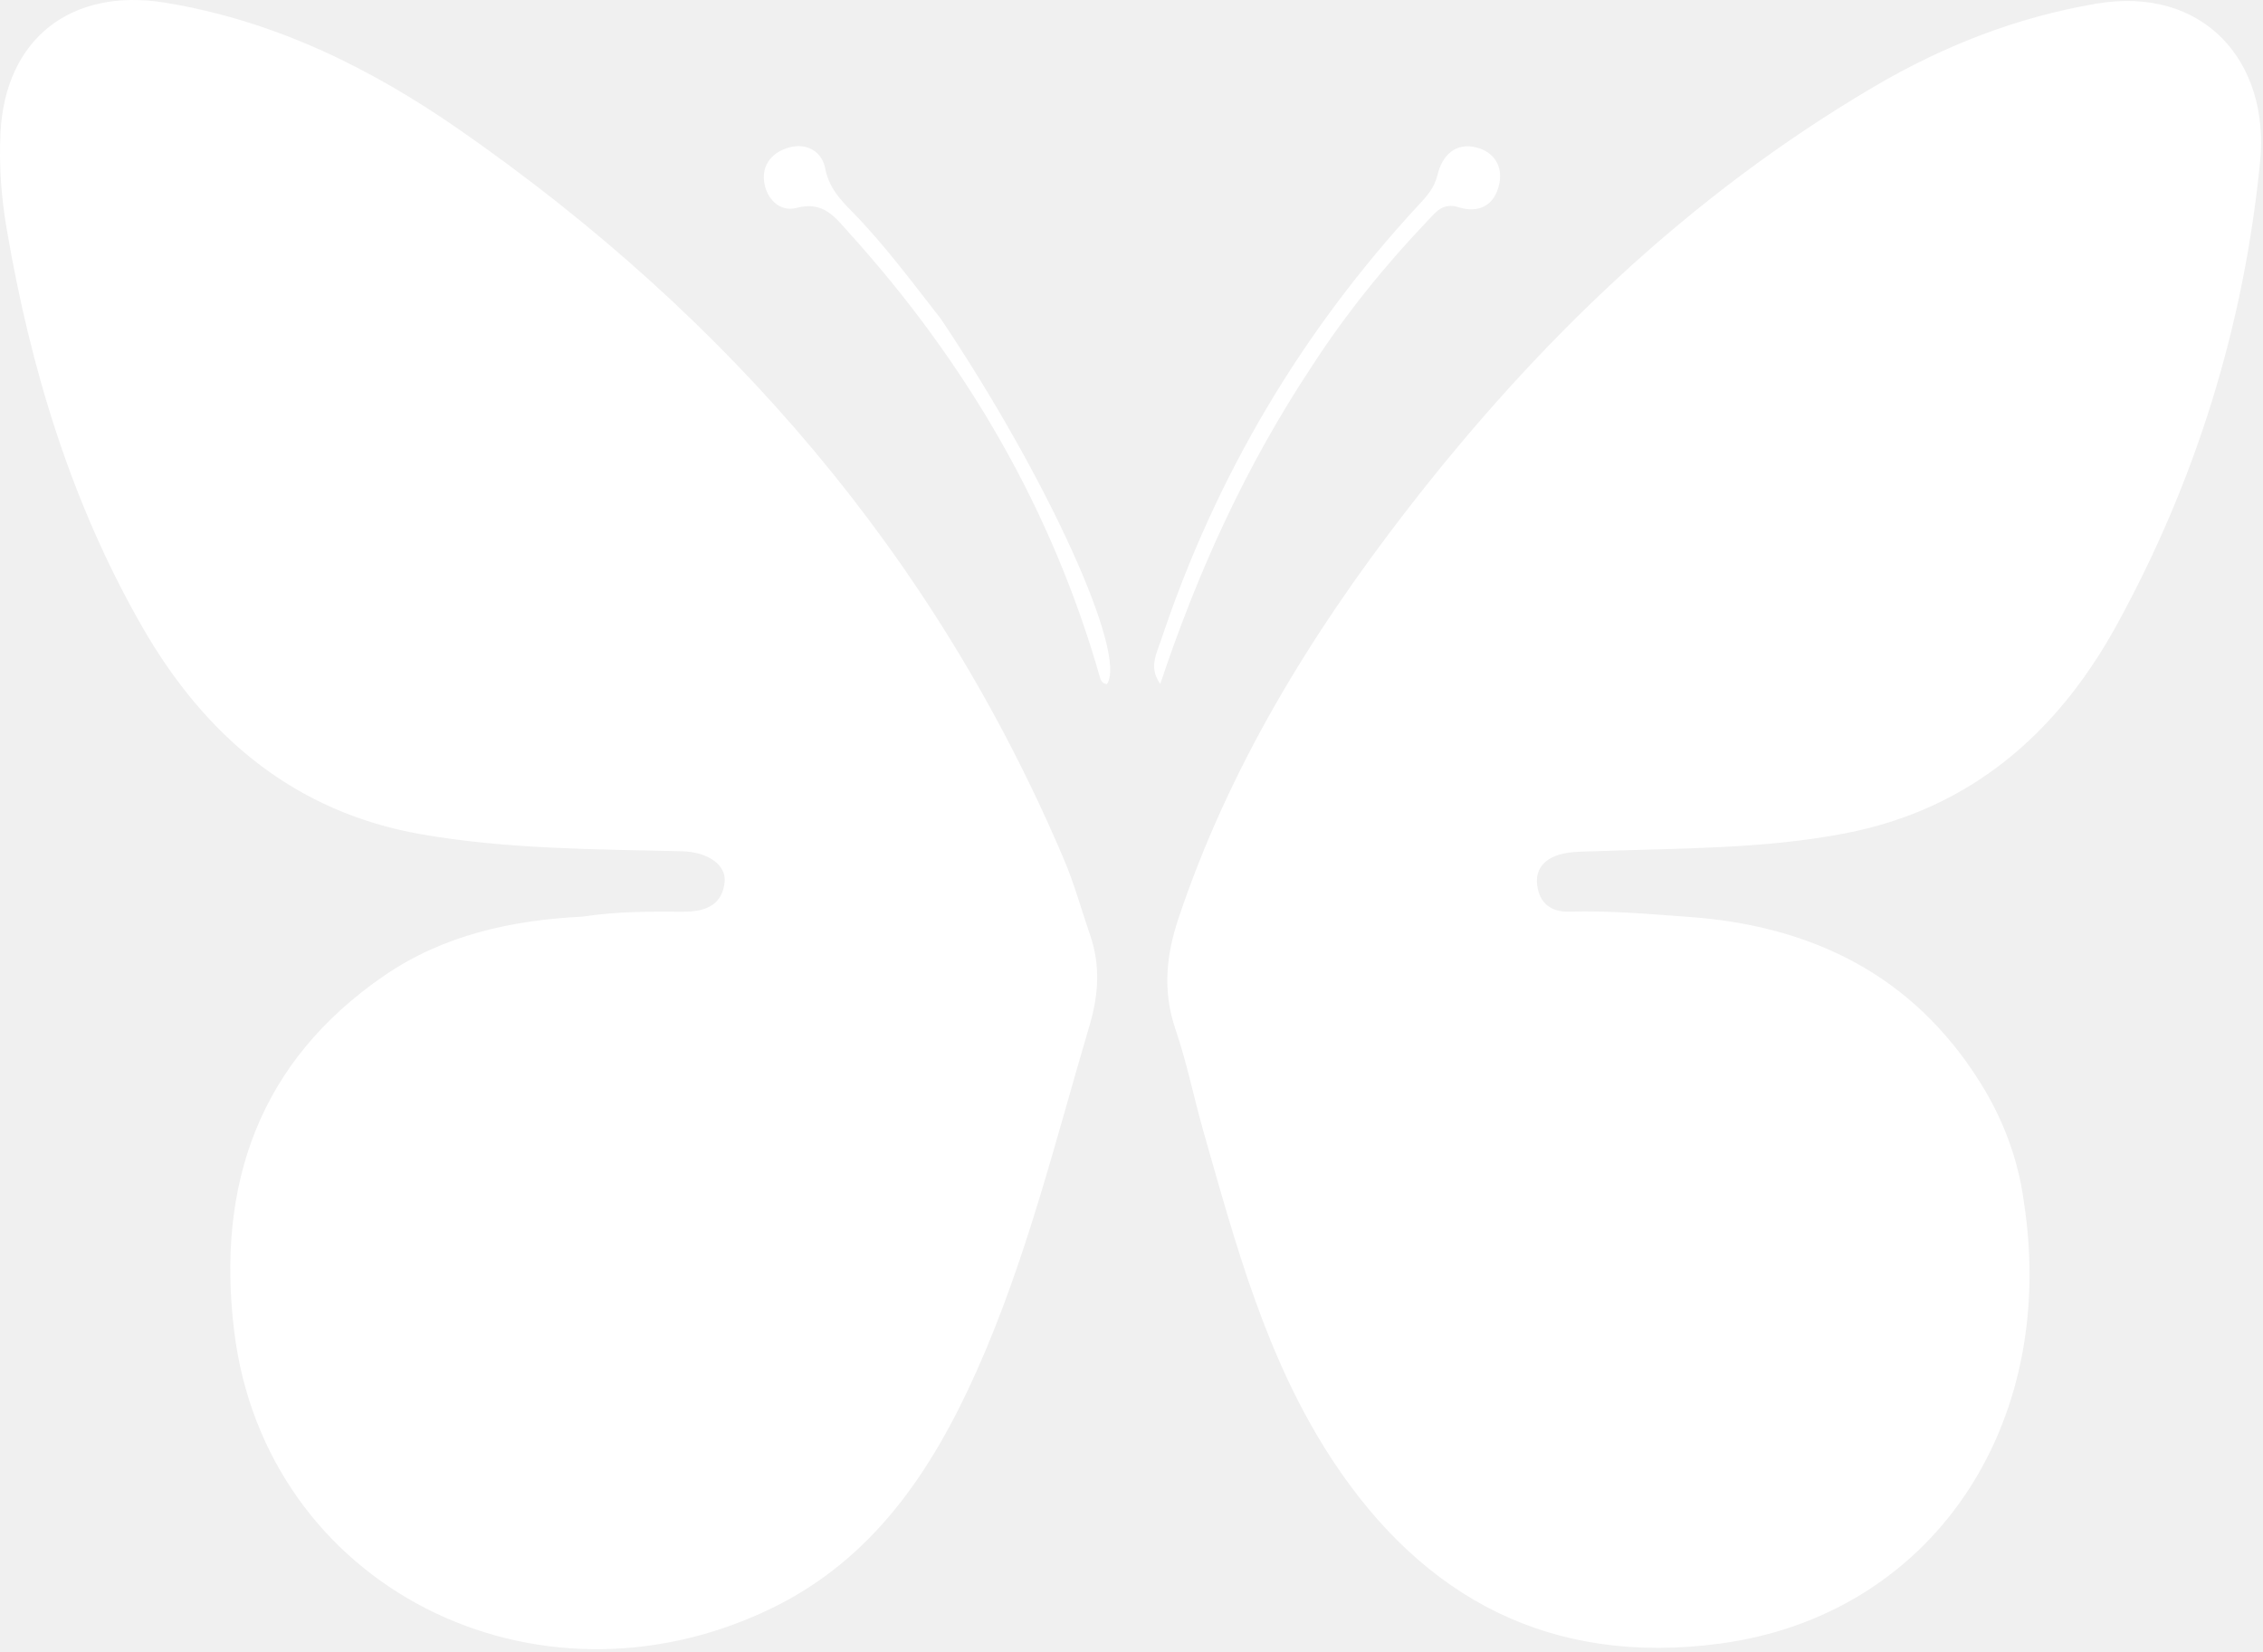
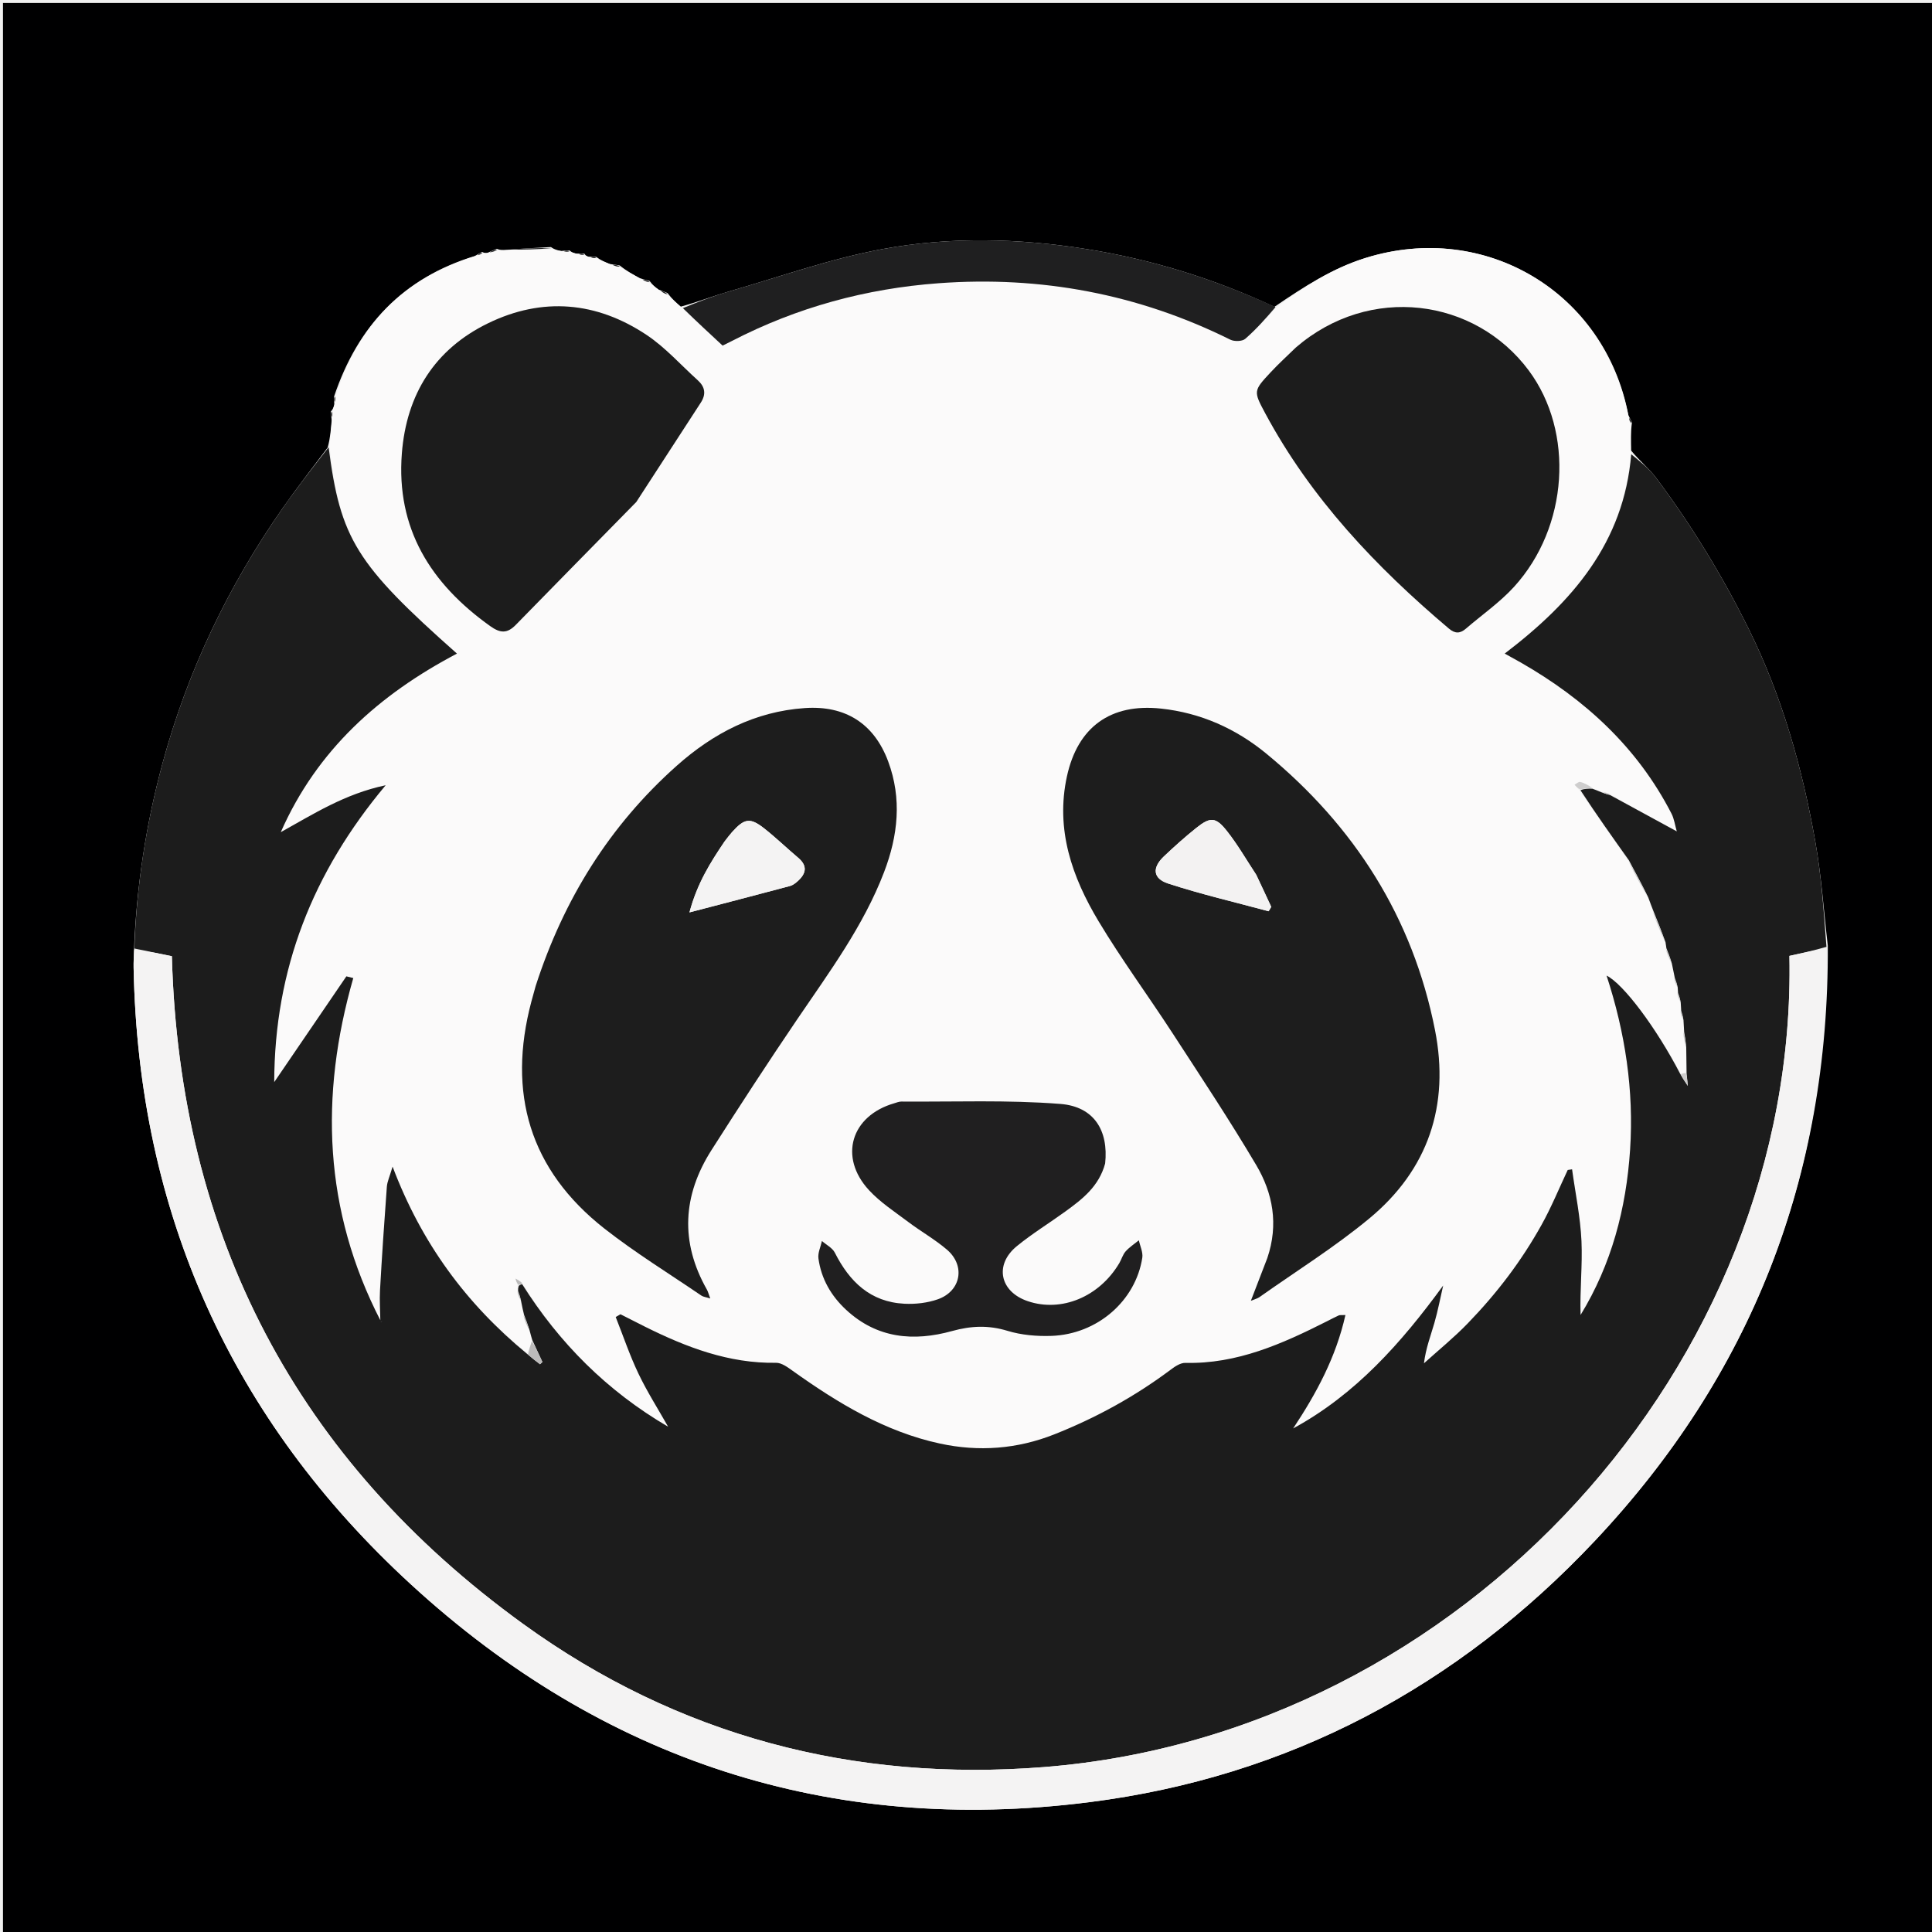
- <svg xmlns="http://www.w3.org/2000/svg" width="437" height="319" viewBox="0 0 437 319" fill="none">
-   <path d="M112.503 177.003C98.819 177.682 85.642 180.562 74.233 188.378C49.996 204.982 41.762 228.797 45.223 257.069C51.268 306.437 103.355 332.555 148.824 310.656C168.571 301.146 179.951 284.088 188.563 264.828C198.179 243.324 203.749 220.488 210.402 198.003C212.172 192.021 212.511 186.366 210.497 180.524C208.816 175.647 207.447 170.64 205.435 165.905C180.555 107.365 140.667 61.164 88.751 25.071C71.545 13.109 52.963 3.963 31.909 0.521C13.818 -2.437 0.997 7.383 0.094 25.679C-0.209 31.823 0.23 37.969 1.269 44.072C5.881 71.169 13.758 97.189 27.509 121.118C39.611 142.177 56.846 156.84 81.416 161.113C98.016 164 114.869 163.981 131.665 164.384C136.694 164.505 140.328 167.006 139.921 170.435C139.373 175.057 135.867 176.073 131.866 176.057C125.703 176.033 119.539 175.946 112.503 177.003ZM390.845 232.231C389.738 223.842 386.812 216.077 382.339 208.958C369.32 188.234 349.862 178.752 326.023 177.048C318.384 176.502 310.756 175.81 303.082 176.049C299.554 176.159 297.285 174.433 296.841 170.942C296.405 167.515 298.616 165.637 301.607 164.903C303.67 164.397 305.885 164.457 308.037 164.378C324.149 163.78 340.348 163.988 356.25 160.934C380.372 156.301 397.214 141.714 408.752 120.69C424.066 92.786 433.332 62.844 436.44 31.206C438.345 11.824 425.489 -2.8 404.8 0.71C389.427 3.319 375.307 8.865 362.028 16.658C326.168 37.704 296.795 66.009 271.506 98.721C252.967 122.704 237.287 148.324 227.589 177.295C225.186 184.474 224.478 191.402 226.991 198.753C229.19 205.186 230.519 211.911 232.387 218.463C238.642 240.407 244.553 262.542 257.267 281.898C274.935 308.797 299.602 321.691 332.035 317.4C372.899 311.993 397.467 275.505 390.845 232.231ZM253.384 70.653C259.919 60.556 267.458 51.255 275.746 42.559C277.295 40.934 278.639 39.079 281.652 40.016C285.606 41.246 288.665 39.67 289.536 35.441C290.243 32.006 288.397 29.348 285.22 28.503C281.029 27.387 278.472 30.068 277.585 33.796C276.99 36.296 275.544 37.864 273.967 39.565C251.343 63.981 234.755 91.989 224.226 123.557C223.359 126.157 221.766 128.925 224.056 132.064C231.246 110.564 240.466 90.112 253.384 70.653ZM181.671 61.555C176.122 54.483 170.795 47.222 164.474 40.797C162.128 38.413 160.056 36.16 159.361 32.538C158.751 29.354 155.916 27.538 152.466 28.454C149.276 29.302 147.113 31.663 147.555 35.062C147.985 38.37 150.589 41.017 153.793 40.152C159.107 38.715 161.391 42.109 164.097 45.106C186.627 70.066 203.172 98.41 212.425 130.856C212.624 131.555 212.983 132.035 213.75 132.107C217.764 126.412 202.428 92.509 181.671 61.555Z" fill="white" />.554 176.159 297.285 174.433 296.841 170.942C296.405 167.515 298.616 165.637 301.607 164.903C303.67 164.397 305.885 164.457 308.037 164.378C324.149 163.78 340.348 163.988 356.25 160.934C380.372 156.301 397.214 141.714 408.752 120.69C424.066 92.7864 433.332 62.8442 436.44 31.2062C438.345 11.8237 425.489 -2.80041 404.8 0.710304C389.427 3.31895 375.307 8.86509 362.028 16.6581C326.168 37.7038 296.795 66.0092 271.506 98.7212C252.967 122.704 237.287 148.324 227.589 177.295C225.186 184.474 224.478 191.402 226.991 198.753C229.19 205.186 230.519 211.911 232.387 218.463C238.642 240.407 244.553 262.542 257.267 281.898C274.935 308.797 299.602 321.691 332.035 317.4C372.899 311.993 397.467 275.505 390.845 232.231ZM253.384 70.6526C259.919 60.5563 267.458 51.255 275.746 42.5586C277.295 40.9336 278.639 39.0794 281.652 40.0163C285.606 41.2459 288.665 39.6698 289.536 35.4411C290.243 32.0062 288.397 29.3484 285.22 28.5028C281.029 27.3869 278.472 30.0677 277.585 33.7961C276.99 36.2956 275.544 37.8635 273.967 39.5649C251.343 63.9814 234.755 91.9889 224.226 123.557C223.359 126.157 221.766 128.925 224.056 132.064C231.246 110.564 240.466 90.1125 253.384 70.6526ZM181.671 61.5548C176.122 54.4832 170.795 47.2219 164.474 40.7968C162.128 38.4128 160.056 36.1604 159.361 32.5375C158.751 29.354 155.916 27.5375 152.466 28.4543C149.276 29.3021 147.113 31.6628 147.555 35.0624C147.985 38.3698 150.589 41.0173 153.793 40.1516C159.107 38.7155 161.391 42.1092 164.097 45.1065C186.627 70.0658 203.172 98.4098 212.425 130.856C212.624 131.555 212.983 132.035 213.75 132.107C217.764 126.412 202.428 92.509 181.671 61.5548Z" fill="black"/&gt;
+ <svg xmlns="http://www.w3.org/2000/svg" version="1.1" id="Layer_1" x="0px" y="0px" width="100%" viewBox="0 0 648 648" enable-background="new 0 0 648 648" xml:space="preserve">
+   <path fill="#000001" opacity="1" stroke="none" d=" M649,253   C649,385.333 649,517.167 649,649   C433,649 217,649 1,649   C1,433 1,217 1,1   C217,1 433,1 649,1   C649,84.833 649,168.667 649,253  M613.051,317.184   C611.693,305.544 610.899,293.805 608.862,282.285   C604.5,257.62 597.752,233.646 586.567,211.048   C577.72,193.175 567.411,176.23 555.47,160.289   C553.158,157.202 550.036,154.722 547.057,151.087   C546.995,148.07 546.933,145.053 547.351,141.808   C547.086,141.184 546.822,140.56 546.158,139.196   C538.304,98 498.173,74.057 458.084,86.5   C446.912,89.968 437.36,96.148 427.438,102.92   C407.346,93.553 386.444,87.05 364.477,83.546   C341.616,79.899 318.691,79.357 296.114,83.514   C278.606,86.738 261.618,92.82 244.44,97.774   C239.203,99.284 234.102,101.264 228.316,102.851   C226.87,101.583 225.424,100.316 223.904,98.308   C223.092,97.959 222.281,97.61 220.877,97.129   C219.918,96.418 218.96,95.708 217.878,94.238   C217.01,93.981 216.141,93.725 214.625,93.321   C212.429,92.132 210.234,90.943 207.851,89.03   C206.976,88.883 206.101,88.736 204.542,88.549   C203.041,87.946 201.54,87.342 199.989,86.177   C199.321,86.138 198.653,86.098 197.308,86.1   C196.89,85.94 196.471,85.78 195.991,85.077   C195.328,85.049 194.665,85.022 193.247,85.058   C192.519,84.873 191.792,84.687 190.981,83.967   C190.315,84 189.649,84.034 188.189,84.178   C187.145,83.983 186.1,83.787 184.793,82.866   C179.844,83.115 174.895,83.363 169.24,83.887   C168.488,83.905 167.736,83.922 166.647,83.443   C165.745,83.818 164.842,84.193 163.331,84.878   C162.881,84.894 162.431,84.911 161.717,84.48   C161.122,84.823 160.528,85.167 159.249,85.868   C135.25,93.193 120.011,109.202 112.038,133.021   C112.036,133.683 112.033,134.346 112.134,135.765   C111.921,136.49 111.708,137.216 110.958,138.035   C111.008,138.699 111.058,139.364 111.244,140.926   C111.007,143.932 110.77,146.937 109.906,150.102   C104.881,156.849 99.679,163.473 94.862,170.366   C76.549,196.574 62.931,225.019 54.543,255.919   C49.011,276.295 45.789,297.019 44.932,319.04   C44.889,320.871 44.778,322.704 44.813,324.534   C46.38,406.727 77.572,476.094 137.83,531.411   C202.04,590.357 278.382,615.454 365.211,604.474   C432.177,596.007 488.883,565.714 534.965,516.756   C587.289,461.166 613.483,394.717 613.051,317.184  z" />
+   <path fill="#FBFAFA" opacity="1" stroke="none" d=" M196.053,85.621   C196.471,85.78 196.89,85.94 197.817,86.324   C198.897,86.612 199.468,86.675 200.039,86.739   C201.54,87.342 203.041,87.946 205.092,88.813   C206.44,89.303 207.239,89.528 208.038,89.753   C210.234,90.943 212.429,92.132 215.136,93.665   C216.431,94.338 217.216,94.667 218.001,94.997   C218.96,95.708 219.918,96.418 221.31,97.492   C222.488,98.252 223.233,98.65 223.979,99.048   C225.424,100.316 226.87,101.583 228.738,103.259   C233.534,107.726 237.908,111.784 242.362,115.916   C243.484,115.36 244.521,114.863 245.542,114.335   C267.289,103.088 290.473,96.785 314.805,94.996   C349.078,92.476 381.769,98.586 412.658,113.925   C414.002,114.593 416.639,114.531 417.659,113.643   C421.395,110.39 424.702,106.644 428.17,103.084   C437.36,96.148 446.912,89.968 458.084,86.5   C498.173,74.057 538.304,98 546.228,139.828   C546.489,140.986 546.68,141.511 546.871,142.037   C546.933,145.053 546.995,148.07 547.008,151.927   C544.658,182.061 527.283,201.99 504.689,219.208   C507.001,220.495 508.568,221.345 510.114,222.231   C531.568,234.518 549.192,250.641 560.63,272.895   C561.531,274.647 561.79,276.729 562.402,278.847   C554.366,274.471 547.221,270.581 539.973,266.348   C539.027,265.87 538.184,265.733 537.003,265.538   C535.809,265.166 534.953,264.852 534.005,264.212   C532.616,263.322 531.355,262.609 530.001,262.27   C529.485,262.14 528.754,262.868 528.12,263.205   C528.67,263.82 529.22,264.435 529.909,265.364   C535.473,273.29 540.897,280.902 546.233,288.897   C548.303,293.217 550.461,297.154 552.817,301.365   C553.507,302.888 554,304.136 554.354,305.772   C555.605,309.481 556.995,312.802 558.565,316.407   C558.802,317.134 558.858,317.576 558.681,318.21   C559.133,319.971 559.819,321.539 560.67,323.436   C561.141,325.194 561.447,326.622 561.53,328.228   C561.688,329.309 562.07,330.212 562.603,331.412   C562.779,332.152 562.804,332.593 562.598,333.209   C562.731,334.292 563.094,335.202 563.596,336.457   C563.786,337.543 563.836,338.284 563.652,339.189   C563.734,340.276 564.052,341.198 564.518,342.49   C564.733,343.916 564.8,344.972 564.617,346.245   C564.676,348.017 564.985,349.571 565.418,351.549   C565.59,354.623 565.638,357.273 565.371,359.907   C564.64,359.963 564.225,360.035 563.568,359.865   C555.645,344.923 544.526,330.016 538.851,327.221   C545.116,346.412 548.047,365.752 546.744,385.583   C545.444,405.366 540.513,424.077 530.134,441.047   C529.857,432.645 530.798,424.424 530.431,416.261   C530.069,408.21 528.383,400.218 527.279,392.2   C526.793,392.271 526.307,392.342 525.821,392.413   C522.928,398.56 520.352,404.882 517.054,410.803   C513.741,416.751 509.999,422.516 505.912,427.962   C501.725,433.543 497.13,438.869 492.275,443.882   C487.679,448.629 482.515,452.825 477.6,457.262   C478.221,452.196 479.848,448.038 481.083,443.766   C482.279,439.632 483.071,435.38 484.04,431.181   C469.995,450.435 454.671,467.718 433.729,479.102   C441.531,467.33 448.09,455.223 451.254,441.074   C449.965,441.131 449.429,441.017 449.024,441.198   C447.657,441.809 446.337,442.523 445,443.199   C430.048,450.749 414.893,457.531 397.569,457.117   C395.981,457.079 394.169,458.262 392.78,459.304   C380.71,468.368 367.61,475.551 353.594,481.102   C341.137,486.036 328.256,486.982 315.285,484.184   C296.851,480.207 281.056,470.613 265.907,459.813   C264.217,458.607 262.159,457.06 260.294,457.09   C244.448,457.338 230.245,451.894 216.407,445.014   C213.63,443.633 210.873,442.212 208.106,440.81   C207.576,441.119 207.045,441.427 206.514,441.736   C209.025,448.077 211.206,454.576 214.139,460.715   C217.064,466.84 220.743,472.605 224.091,478.528   C203.605,466.546 187.567,450.446 175.168,430.41   C174.434,429.675 173.669,429.255 172.904,428.835   C173.09,429.549 173.277,430.263 173.589,431.305   C173.734,432.1 173.755,432.567 173.554,433.214   C173.72,434.315 174.107,435.235 174.636,436.489   C175.113,438.225 175.449,439.628 175.57,441.237   C176.029,443.022 176.702,444.6 177.552,446.482   C177.998,447.684 178.268,448.582 178.384,449.82   C177.833,451.432 177.436,452.703 176.744,453.815   C156.341,437.254 141.407,417.022 131.676,391.298   C130.701,394.62 129.882,396.301 129.753,398.032   C128.894,409.575 128.115,421.124 127.463,432.68   C127.261,436.253 127.533,439.853 127.599,443.404   C127.611,443.367 127.674,443.404 127.514,443.088   C108.549,405.938 107.162,367.555 118.492,328.041   C117.719,327.852 116.947,327.663 116.175,327.473   C108.27,339.062 100.365,350.65 91.972,362.954   C92.073,325.053 104.86,292.611 129.352,263.379   C115.637,266.264 105.107,273.054 94.17,279.114   C106.333,251.506 127.259,232.889 153.265,219.222   C119.394,189.195 114.186,180.712 110.534,149.943   C110.77,146.937 111.007,143.932 111.39,140.278   C111.523,139.068 111.509,138.505 111.495,137.942   C111.708,137.216 111.921,136.49 112.302,135.197   C112.507,134.069 112.543,133.509 112.579,132.949   C120.011,109.202 135.25,93.193 159.869,85.765   C160.986,85.417 161.484,85.172 161.981,84.927   C162.431,84.911 162.881,84.894 163.951,84.809   C165.376,84.473 166.18,84.206 166.984,83.94   C167.736,83.922 168.488,83.905 170.053,83.855   C175.595,83.746 180.325,83.669 185.055,83.592   C186.1,83.787 187.145,83.983 188.785,84.334   C189.942,84.494 190.503,84.497 191.064,84.501   C191.792,84.687 192.519,84.873 193.803,85.261   C194.923,85.516 195.488,85.568 196.053,85.621  M424.951,422.351   C423.24,426.765 421.529,431.179 419.548,436.287   C420.961,435.702 421.751,435.529 422.359,435.099   C434.714,426.366 447.633,418.31 459.255,408.689   C479.039,392.311 486.267,370.709 481.31,345.53   C473.869,307.738 454.279,277.089 424.73,252.774   C414.547,244.395 402.717,239.083 389.366,237.66   C372.524,235.863 361.463,243.796 357.847,260.43   C353.976,278.237 359.571,294.172 368.482,309.017   C376.186,321.851 385.097,333.956 393.266,346.519   C402.79,361.167 412.454,375.746 421.348,390.774   C426.93,400.205 428.897,410.685 424.951,422.351  M179.541,331.103   C179.103,332.71 178.655,334.314 178.228,335.924   C170.09,366.589 177.628,392.392 202.796,412.124   C213.116,420.215 224.364,427.124 235.218,434.529   C235.884,434.983 236.806,435.064 238.219,435.512   C237.662,434.017 237.478,433.21 237.087,432.521   C228.051,416.593 228.965,400.913 238.654,385.71   C248.047,370.971 257.583,356.316 267.4,341.857   C278.162,326.006 289.61,310.58 296.527,292.493   C301.183,280.319 302.557,267.914 297.896,255.383   C293.152,242.627 283.486,236.564 269.956,237.49   C253.239,238.634 239.242,245.929 227.012,256.812   C204.449,276.891 189.04,301.66 179.541,331.103  M434.338,116.812   C431.607,119.497 428.772,122.086 426.166,124.887   C420.413,131.073 420.362,131.169 424.378,138.648   C439.689,167.157 461.483,190.142 485.973,210.835   C488.037,212.579 489.724,212.522 491.647,210.866   C497.063,206.2 503.049,202.058 507.825,196.813   C526.096,176.746 528.078,144.874 512.75,124.263   C494.693,99.981 459.371,95.174 434.338,116.812  M213.626,168.105   C220.762,157.083 227.881,146.05 235.045,135.046   C236.908,132.185 236.464,129.735 234.016,127.527   C228.34,122.411 223.166,116.538 216.875,112.344   C200.091,101.155 181.953,99.557 163.731,108.408   C145.768,117.133 136.336,132.296 134.789,152.037   C132.81,177.288 144.461,195.777 164.436,210.012   C167.8,212.41 170.118,212.533 172.99,209.586   C186.335,195.895 199.773,182.294 213.626,168.105  M370.765,389.84   C371.842,379.181 366.948,371.154 355.667,370.265   C337.977,368.87 320.118,369.601 302.331,369.471   C301.523,369.465 300.706,369.819 299.906,370.052   C285.429,374.253 281.236,388.099 291.453,399.174   C295.241,403.279 300.098,406.43 304.609,409.829   C308.862,413.033 313.563,415.683 317.598,419.126   C323.876,424.484 322.359,433.014 314.583,435.776   C311.081,437.019 307.063,437.467 303.33,437.279   C291.938,436.708 284.921,429.882 280.01,420.165   C279.19,418.542 277.154,417.533 275.679,416.24   C275.255,418.192 274.254,420.223 274.508,422.083   C275.442,428.924 278.765,434.653 283.814,439.332   C294.186,448.944 306.438,450.006 319.333,446.431   C325.656,444.678 331.518,444.414 337.888,446.358   C342.569,447.787 347.757,448.233 352.682,448.059   C368.022,447.519 380.88,436.325 383.127,421.863   C383.414,420.016 382.391,417.964 381.975,416.007   C380.479,417.229 378.814,418.298 377.544,419.721   C376.577,420.804 376.178,422.373 375.417,423.661   C368.72,434.982 355.991,440.253 344.694,436.412   C335.345,433.233 333.418,424.205 341.051,417.961   C346.194,413.754 351.913,410.256 357.306,406.347   C363.006,402.215 368.587,397.939 370.765,389.84  z" />
+   <path fill="#1C1C1C" opacity="1" stroke="none" d=" M173.776,433.033   C173.755,432.567 173.734,432.1 174.01,431.261   C174.583,430.834 174.86,430.78 175.137,430.726   C187.567,450.446 203.605,466.546 224.091,478.528   C220.743,472.605 217.064,466.84 214.139,460.715   C211.206,454.576 209.025,448.077 206.514,441.736   C207.045,441.427 207.576,441.119 208.106,440.81   C210.873,442.212 213.63,443.633 216.407,445.014   C230.245,451.894 244.448,457.338 260.294,457.09   C262.159,457.06 264.217,458.607 265.907,459.813   C281.056,470.613 296.851,480.207 315.285,484.184   C328.256,486.982 341.137,486.036 353.594,481.102   C367.61,475.551 380.71,468.368 392.78,459.304   C394.169,458.262 395.981,457.079 397.569,457.117   C414.893,457.531 430.048,450.749 445,443.199   C446.337,442.523 447.657,441.809 449.024,441.198   C449.429,441.017 449.965,441.131 451.254,441.074   C448.09,455.223 441.531,467.33 433.729,479.102   C454.671,467.718 469.995,450.435 484.04,431.181   C483.071,435.38 482.279,439.632 481.083,443.766   C479.848,448.038 478.221,452.196 477.6,457.262   C482.515,452.825 487.679,448.629 492.275,443.882   C497.13,438.869 501.725,433.543 505.912,427.962   C509.999,422.516 513.741,416.751 517.054,410.803   C520.352,404.882 522.928,398.56 525.821,392.413   C526.307,392.342 526.793,392.271 527.279,392.2   C528.383,400.218 530.069,408.21 530.431,416.261   C530.798,424.424 529.857,432.645 530.134,441.047   C540.513,424.077 545.444,405.366 546.744,385.583   C548.047,365.752 545.116,346.412 538.851,327.221   C544.526,330.016 555.645,344.923 563.549,360.187   C564.288,361.518 564.806,362.287 566.096,364.201   C565.865,361.79 565.776,360.857 565.687,359.923   C565.638,357.273 565.59,354.623 565.567,351.193   C565.351,348.952 565.109,347.49 564.867,346.028   C564.8,344.972 564.733,343.916 564.657,342.184   C564.394,340.68 564.14,339.852 563.886,339.024   C563.836,338.284 563.786,337.543 563.715,336.145   C563.406,334.669 563.117,333.852 562.829,333.035   C562.804,332.593 562.779,332.152 562.704,331.093   C562.353,329.667 562.054,328.859 561.754,328.05   C561.447,326.622 561.141,325.194 560.735,323.095   C560.062,320.956 559.489,319.487 558.915,318.017   C558.858,317.576 558.802,317.134 558.63,316.047   C557.174,312.062 555.833,308.723 554.493,305.384   C554,304.136 553.507,302.888 552.839,301.009   C550.549,296.424 548.435,292.469 546.32,288.515   C540.897,280.902 535.473,273.29 530.1,265.053   C531.466,264.464 532.781,264.502 534.096,264.539   C534.953,264.852 535.809,265.166 537.209,265.77   C538.527,266.27 539.301,266.48 540.075,266.69   C547.221,270.581 554.366,274.471 562.402,278.847   C561.79,276.729 561.531,274.647 560.63,272.895   C549.192,250.641 531.568,234.518 510.114,222.231   C508.568,221.345 507.001,220.495 504.689,219.208   C527.283,201.99 544.658,182.061 547.123,152.365   C550.036,154.722 553.158,157.202 555.47,160.289   C567.411,176.23 577.72,193.175 586.567,211.048   C597.752,233.646 604.5,257.62 608.862,282.285   C610.899,293.805 611.693,305.544 612.599,317.58   C608.13,318.86 604.113,319.745 600.178,320.611   C602.935,457.359 490.642,581.552 350.196,592.68   C286.393,597.736 227.431,582.278 175.531,544.724   C99.469,489.687 60.192,414.473 57.647,320.711   C53.171,319.792 49.114,318.958 45.057,318.125   C45.789,297.019 49.011,276.295 54.543,255.919   C62.931,225.019 76.549,196.574 94.862,170.366   C99.679,163.473 104.881,156.849 110.22,150.022   C114.186,180.712 119.394,189.195 153.265,219.222   C127.259,232.889 106.333,251.506 94.17,279.114   C105.107,273.054 115.637,266.264 129.352,263.379   C104.86,292.611 92.073,325.053 91.972,362.954   C100.365,350.65 108.27,339.062 116.175,327.473   C116.947,327.663 117.719,327.852 118.492,328.041   C107.162,367.555 108.549,405.938 127.649,442.981   C128.01,443.199 128.077,443.208 128.143,443.217   C127.958,443.292 127.773,443.367 127.587,443.441   C127.533,439.853 127.261,436.253 127.463,432.68   C128.115,421.124 128.894,409.575 129.753,398.032   C129.882,396.301 130.701,394.62 131.676,391.298   C141.407,417.022 156.341,437.254 176.831,454.129   C178.519,455.593 179.825,456.584 181.132,457.575   C181.399,457.32 181.667,457.066 181.934,456.812   C180.802,454.368 179.67,451.924 178.537,449.48   C178.268,448.582 177.998,447.684 177.611,446.138   C176.925,444.003 176.355,442.517 175.785,441.031   C175.449,439.628 175.113,438.225 174.727,436.163   C174.377,434.68 174.076,433.857 173.776,433.033  z" />
+   <path fill="#F4F3F3" opacity="1" stroke="none" d=" M44.995,318.582   C49.114,318.958 53.171,319.792 57.647,320.711   C60.192,414.473 99.469,489.687 175.531,544.724   C227.431,582.278 286.393,597.736 350.196,592.68   C490.642,581.552 602.935,457.359 600.178,320.611   C604.113,319.745 608.13,318.86 612.554,318.029   C613.483,394.717 587.289,461.166 534.965,516.756   C488.883,565.714 432.177,596.007 365.211,604.474   C278.382,615.454 202.04,590.357 137.83,531.411   C77.572,476.094 46.38,406.727 44.813,324.534   C44.778,322.704 44.889,320.871 44.995,318.582  z" />
+   <path fill="#1F1F20" opacity="1" stroke="none" d=" M427.804,103.002   C424.702,106.644 421.395,110.39 417.659,113.643   C416.639,114.531 414.002,114.593 412.658,113.925   C381.769,98.586 349.078,92.476 314.805,94.996   C290.473,96.785 267.289,103.088 245.542,114.335   C244.521,114.863 243.484,115.36 242.362,115.916   C237.908,111.784 233.534,107.726 229.049,103.349   C234.102,101.264 239.203,99.284 244.44,97.774   C261.618,92.82 278.606,86.738 296.114,83.514   C318.691,79.357 341.616,79.899 364.477,83.546   C386.444,87.05 407.346,93.553 427.804,103.002  z" />
+   <path fill="#1F1F20" opacity="1" stroke="none" d=" M184.924,83.229   C180.325,83.669 175.595,83.746 170.406,83.718   C174.895,83.363 179.844,83.115 184.924,83.229  z" />
+   <path fill="#1F1F20" opacity="1" stroke="none" d=" M166.816,83.691   C166.18,84.206 165.376,84.473 164.256,84.654   C164.842,84.193 165.745,83.818 166.816,83.691  z" />
+   <path fill="#1C1C1C" opacity="1" stroke="none" d=" M547.111,141.922   C546.68,141.511 546.489,140.986 546.427,140.199   C546.822,140.56 547.086,141.184 547.111,141.922  z" />
+   <path fill="#1F1F20" opacity="1" stroke="none" d=" M196.022,85.349   C195.488,85.568 194.923,85.516 194.18,85.229   C194.665,85.022 195.328,85.049 196.022,85.349  z" />
+   <path fill="#1F1F20" opacity="1" stroke="none" d=" M200.014,86.458   C199.468,86.675 198.897,86.612 198.156,86.303   C198.653,86.098 199.321,86.138 200.014,86.458  z" />
+   <path fill="#1F1F20" opacity="1" stroke="none" d=" M207.944,89.392   C207.239,89.528 206.44,89.303 205.434,88.833   C206.101,88.736 206.976,88.883 207.944,89.392  z" />
+   <path fill="#1F1F20" opacity="1" stroke="none" d=" M217.94,94.617   C217.216,94.667 216.431,94.338 215.459,93.738   C216.141,93.725 217.01,93.981 217.94,94.617  z" />
+   <path fill="#1F1F20" opacity="1" stroke="none" d=" M161.849,84.703   C161.484,85.172 160.986,85.417 160.211,85.586   C160.528,85.167 161.122,84.823 161.849,84.703  z" />
+   <path fill="#1F1F20" opacity="1" stroke="none" d=" M223.941,98.678   C223.233,98.65 222.488,98.252 221.606,97.557   C222.281,97.61 223.092,97.959 223.941,98.678  z" />
+   <path fill="#1C1C1C" opacity="1" stroke="none" d=" M112.308,132.985   C112.543,133.509 112.507,134.069 112.251,134.818   C112.033,134.346 112.036,133.683 112.308,132.985  z" />
+   <path fill="#1F1F20" opacity="1" stroke="none" d=" M191.022,84.234   C190.503,84.497 189.942,84.494 189.182,84.279   C189.649,84.034 190.315,84 191.022,84.234  z" />
+   <path fill="#1C1C1C" opacity="1" stroke="none" d=" M111.226,137.988   C111.509,138.505 111.523,139.068 111.322,139.83   C111.058,139.364 111.008,138.699 111.226,137.988  z" />
+   <path fill="#1D1D1D" opacity="1" stroke="none" d=" M425.063,421.96   C428.897,410.685 426.93,400.205 421.348,390.774   C412.454,375.746 402.79,361.167 393.266,346.519   C385.097,333.956 376.186,321.851 368.482,309.017   C359.571,294.172 353.976,278.237 357.847,260.43   C361.463,243.796 372.524,235.863 389.366,237.66   C402.717,239.083 414.547,244.395 424.73,252.774   C454.279,277.089 473.869,307.738 481.31,345.53   C486.267,370.709 479.039,392.311 459.255,408.689   C447.633,418.31 434.714,426.366 422.359,435.099   C421.751,435.529 420.961,435.702 419.548,436.287   C421.529,431.179 423.24,426.765 425.063,421.96  M421.258,293.242   C418.057,288.407 415.152,283.34 411.575,278.801   C407.763,273.963 405.965,273.918 401.228,277.697   C397.472,280.694 393.885,283.921 390.391,287.224   C386.413,290.984 386.614,294.643 391.784,296.331   C402.856,299.947 414.244,302.594 425.503,305.638   C425.796,305.147 426.089,304.655 426.382,304.164   C424.795,300.739 423.208,297.314 421.258,293.242  z" />
+   <path fill="#1D1D1D" opacity="1" stroke="none" d=" M179.664,330.719   C189.04,301.66 204.449,276.891 227.012,256.812   C239.242,245.929 253.239,238.634 269.956,237.49   C283.486,236.564 293.152,242.627 297.896,255.383   C302.557,267.914 301.183,280.319 296.527,292.493   C289.61,310.58 278.162,326.006 267.4,341.857   C257.583,356.316 248.047,370.971 238.654,385.71   C228.965,400.913 228.051,416.593 237.087,432.521   C237.478,433.21 237.662,434.017 238.219,435.512   C236.806,435.064 235.884,434.983 235.218,434.529   C224.364,427.124 213.116,420.215 202.796,412.124   C177.628,392.392 170.09,366.589 178.228,335.924   C178.655,334.314 179.103,332.71 179.664,330.719  M242.895,282.405   C238.288,289.262 233.862,296.207 231.249,306.02   C243.337,302.861 254.173,300.052 264.987,297.163   C265.904,296.918 266.77,296.241 267.503,295.589   C270.354,293.054 270.982,290.458 267.695,287.682   C263.889,284.468 260.293,280.997 256.389,277.911   C251.598,274.122 249.702,274.44 245.513,279.114   C244.737,279.979 244.05,280.923 242.895,282.405  z" />
+   <path fill="#1C1C1C" opacity="1" stroke="none" d=" M434.608,116.581   C459.371,95.174 494.693,99.981 512.75,124.263   C528.078,144.874 526.096,176.746 507.825,196.813   C503.049,202.058 497.063,206.2 491.647,210.866   C489.724,212.522 488.037,212.579 485.973,210.835   C461.483,190.142 439.689,167.157 424.378,138.648   C420.362,131.169 420.413,131.073 426.166,124.887   C428.772,122.086 431.607,119.497 434.608,116.581  z" />
+   <path fill="#1C1C1C" opacity="1" stroke="none" d=" M213.402,168.383   C199.773,182.294 186.335,195.895 172.99,209.586   C170.118,212.533 167.8,212.41 164.436,210.012   C144.461,195.777 132.81,177.288 134.789,152.037   C136.336,132.296 145.768,117.133 163.731,108.408   C181.953,99.557 200.091,101.155 216.875,112.344   C223.166,116.538 228.34,122.411 234.016,127.527   C236.464,129.735 236.908,132.185 235.045,135.046   C227.881,146.05 220.762,157.083 213.402,168.383  z" />
+   <path fill="#201F20" opacity="1" stroke="none" d=" M370.666,390.243   C368.587,397.939 363.006,402.215 357.306,406.347   C351.913,410.256 346.194,413.754 341.051,417.961   C333.418,424.205 335.345,433.233 344.694,436.412   C355.991,440.253 368.72,434.982 375.417,423.661   C376.178,422.373 376.577,420.804 377.544,419.721   C378.814,418.298 380.479,417.229 381.975,416.007   C382.391,417.964 383.414,420.016 383.127,421.863   C380.88,436.325 368.022,447.519 352.682,448.059   C347.757,448.233 342.569,447.787 337.888,446.358   C331.518,444.414 325.656,444.678 319.333,446.431   C306.438,450.006 294.186,448.944 283.814,439.332   C278.765,434.653 275.442,428.924 274.508,422.083   C274.254,420.223 275.255,418.192 275.679,416.24   C277.154,417.533 279.19,418.542 280.01,420.165   C284.921,429.882 291.938,436.708 303.33,437.279   C307.063,437.467 311.081,437.019 314.583,435.776   C322.359,433.014 323.876,424.484 317.598,419.126   C313.563,415.683 308.862,413.033 304.609,409.829   C300.098,406.43 295.241,403.279 291.453,399.174   C281.236,388.099 285.429,374.253 299.906,370.052   C300.706,369.819 301.523,369.465 302.331,369.471   C320.118,369.601 337.977,368.87 355.667,370.265   C366.948,371.154 371.842,379.181 370.666,390.243  z" />
+   <path fill="#CECDCD" opacity="1" stroke="none" d=" M546.233,288.897   C548.435,292.469 550.549,296.424 552.641,300.735   C550.461,297.154 548.303,293.217 546.233,288.897  z" />
+   <path fill="#BCBBBB" opacity="1" stroke="none" d=" M178.384,449.82   C179.67,451.924 180.802,454.368 181.934,456.812   C181.667,457.066 181.399,457.32 181.132,457.575   C179.825,456.584 178.519,455.593 177.126,454.289   C177.436,452.703 177.833,451.432 178.384,449.82  z" />
+   <path fill="#CECDCD" opacity="1" stroke="none" d=" M554.354,305.772   C555.833,308.723 557.174,312.062 558.449,315.762   C556.995,312.802 555.605,309.481 554.354,305.772  z" />
+   <path fill="#CECDCD" opacity="1" stroke="none" d=" M534.005,264.212   C532.781,264.502 531.466,264.464 529.96,264.739   C529.22,264.435 528.67,263.82 528.12,263.205   C528.754,262.868 529.485,262.14 530.001,262.27   C531.355,262.609 532.616,263.322 534.005,264.212  z" />
+   <path fill="#CECDCD" opacity="1" stroke="none" d=" M564.617,346.245   C565.109,347.49 565.351,348.952 565.444,350.77   C564.985,349.571 564.676,348.017 564.617,346.245  z" />
+   <path fill="#BCBBBB" opacity="1" stroke="none" d=" M175.57,441.237   C176.355,442.517 176.925,444.003 177.435,445.834   C176.702,444.6 176.029,443.022 175.57,441.237  z" />
+   <path fill="#CECDCD" opacity="1" stroke="none" d=" M558.681,318.21   C559.489,319.487 560.062,320.956 560.571,322.766   C559.819,321.539 559.133,319.971 558.681,318.21  z" />
+   <path fill="#BCBBBB" opacity="1" stroke="none" d=" M175.168,430.41   C174.86,430.78 174.583,430.834 173.885,430.933   C173.277,430.263 173.09,429.549 172.904,428.835   C173.669,429.255 174.434,429.675 175.168,430.41  z" />
+   <path fill="#CECDCD" opacity="1" stroke="none" d=" M565.371,359.907   C565.776,360.857 565.865,361.79 566.096,364.201   C564.806,362.287 564.288,361.518 563.79,360.428   C564.225,360.035 564.64,359.963 565.371,359.907  z" />
+   <path fill="#CECDCD" opacity="1" stroke="none" d=" M561.53,328.228   C562.054,328.859 562.353,329.667 562.552,330.795   C562.07,330.212 561.688,329.309 561.53,328.228  z" />
+   <path fill="#BCBBBB" opacity="1" stroke="none" d=" M173.554,433.214   C174.076,433.857 174.377,434.68 174.586,435.83   C174.107,435.235 173.72,434.315 173.554,433.214  z" />
+   <path fill="#CECDCD" opacity="1" stroke="none" d=" M563.652,339.189   C564.14,339.852 564.394,340.68 564.509,341.814   C564.052,341.198 563.734,340.276 563.652,339.189  z" />
+   <path fill="#CECDCD" opacity="1" stroke="none" d=" M562.598,333.209   C563.117,333.852 563.406,334.669 563.576,335.799   C563.094,335.202 562.731,334.292 562.598,333.209  z" />
+   <path fill="#CECDCD" opacity="1" stroke="none" d=" M539.973,266.348   C539.301,266.48 538.527,266.27 537.546,265.828   C538.184,265.733 539.027,265.87 539.973,266.348  z" />
+   <path fill="#FBFAFA" opacity="1" stroke="none" d=" M127.599,443.404   C127.773,443.367 127.958,443.292 128.143,443.217   C128.077,443.208 128.01,443.199 127.809,443.298   C127.674,443.404 127.611,443.367 127.599,443.404  z" />
+   <path fill="#F3F2F2" opacity="1" stroke="none" d=" M421.44,293.565   C423.208,297.314 424.795,300.739 426.382,304.164   C426.089,304.655 425.796,305.147 425.503,305.638   C414.244,302.594 402.856,299.947 391.784,296.331   C386.614,294.643 386.413,290.984 390.391,287.224   C393.885,283.921 397.472,280.694 401.228,277.697   C405.965,273.918 407.763,273.963 411.575,278.801   C415.152,283.34 418.057,288.407 421.44,293.565  z" />
+   <path fill="#F4F3F3" opacity="1" stroke="none" d=" M243.108,282.118   C244.05,280.923 244.737,279.979 245.513,279.114   C249.702,274.44 251.598,274.122 256.389,277.911   C260.293,280.997 263.889,284.468 267.695,287.682   C270.982,290.458 270.354,293.054 267.503,295.589   C266.77,296.241 265.904,296.918 264.987,297.163   C254.173,300.052 243.337,302.861 231.249,306.02   C233.862,296.207 238.288,289.262 243.108,282.118  z" />
</svg>
